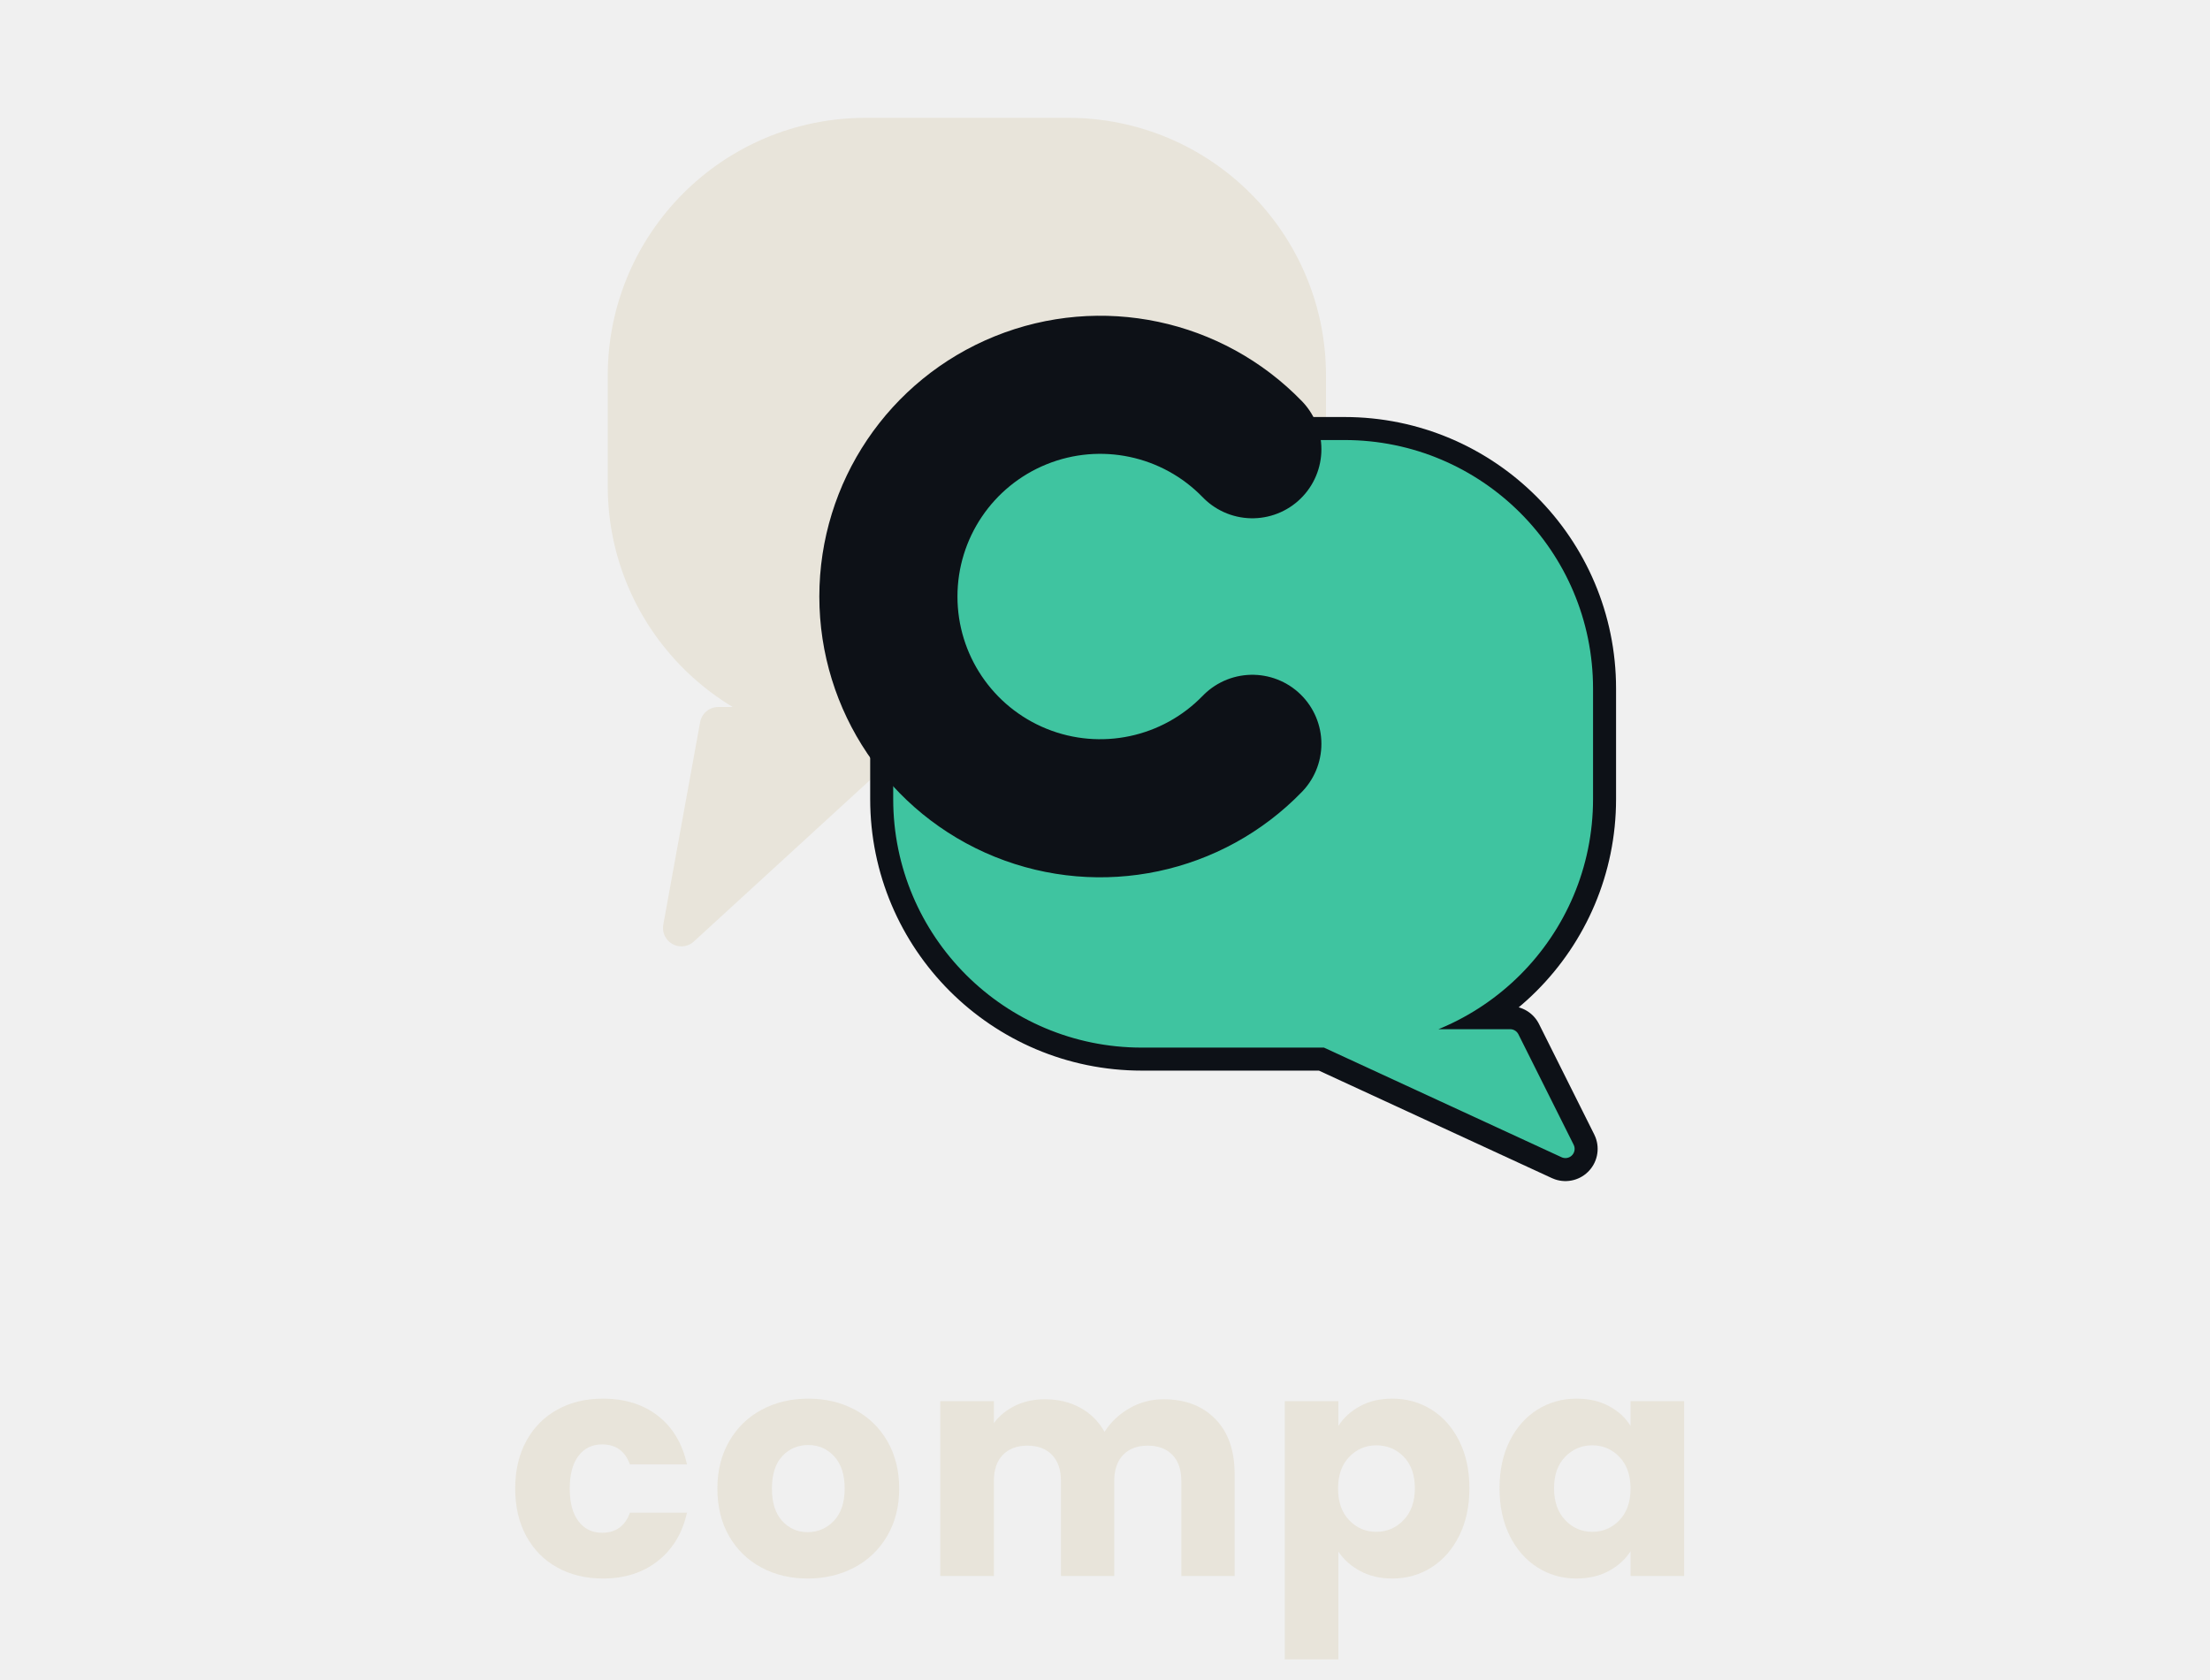
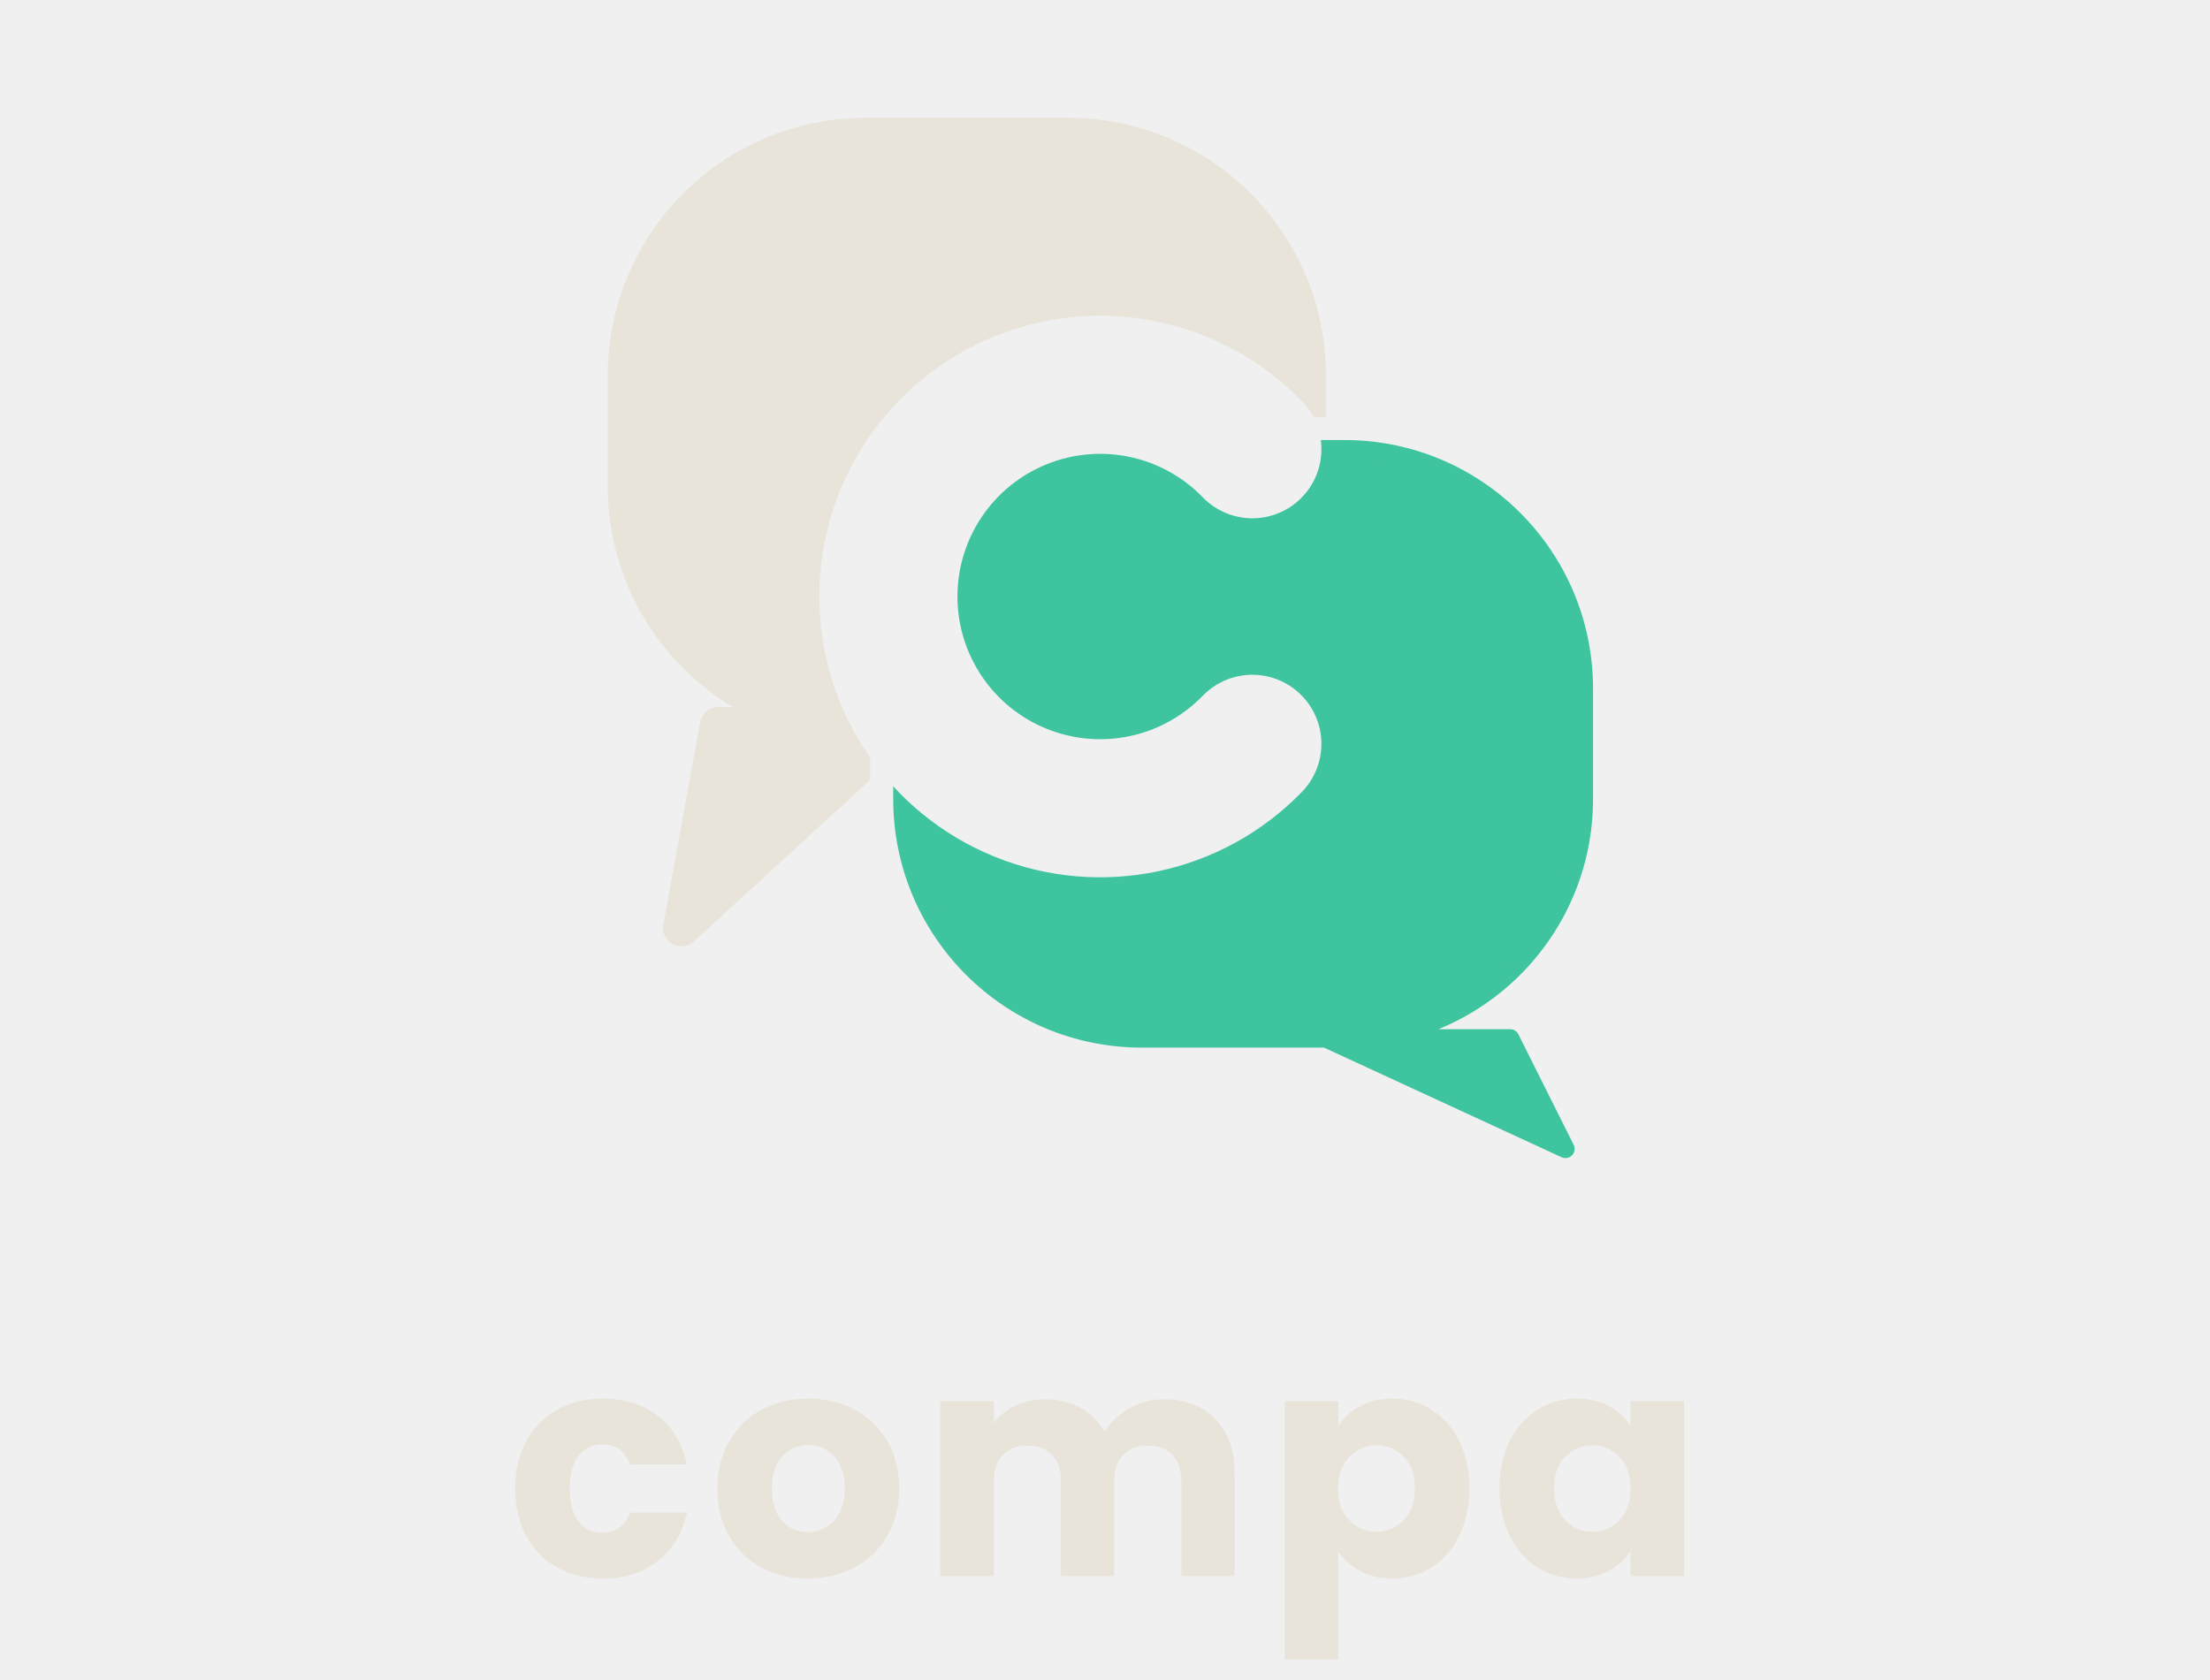
<svg xmlns="http://www.w3.org/2000/svg" viewBox="0 0 300 228" width="600" height="456" role="img" aria-label="compa">
+   <defs>
+     <mask id="compa-back" maskUnits="userSpaceOnUse" x="-10" y="-10" width="140" height="140">
+       <rect x="-10" y="-10" width="140" height="140" fill="#fff" />
+       <path d="M64,44 H86 A26,26 0 0 1 112,70 V82 A26,26 0 0 1 86,108 H104 L110,120 L84,108 H64 A26,26 0 0 1 38,82 V70 A26,26 0 0 1 64,44 Z" fill="#000" stroke="#000" stroke-width="7" stroke-linejoin="round" />
+       <path d="M76,44 A23,23 0 1 0 76,76" fill="none" stroke="#000" stroke-width="15" stroke-linecap="round" />
+     </mask>
+     <mask id="compa-front" maskUnits="userSpaceOnUse" x="-10" y="-10" width="140" height="140">
+       <rect x="-10" y="-10" width="140" height="140" fill="#fff" />
+       <path d="M76,44 A23,23 0 1 0 76,76" fill="none" stroke="#000" stroke-width="15" stroke-linecap="round" />
+     </mask>
+   </defs>
  <g transform="translate(75.0 6) scale(1.25)">
-     <path d="M34,10 H56 A26,26 0 0 1 82,36 V48 A26,26 0 0 1 56,74 H38 L14,96 L18,74 H34 A26,26 0 0 1 8,48 V36 A26,26 0 0 1 34,10 Z" fill="#E8E4DA" stroke="#E8E4DA" stroke-width="4" stroke-linejoin="round" />
-     <path d="M64,44 H86 A26,26 0 0 1 112,70 V82 A26,26 0 0 1 86,108 H104 L110,120 L84,108 H64 A26,26 0 0 1 38,82 V70 A26,26 0 0 1 64,44 Z" fill="#3FC4A0" stroke="#0D1117" stroke-width="7" stroke-linejoin="round" paint-order="stroke" />
-     <path d="M64,44 H86 A26,26 0 0 1 112,70 V82 A26,26 0 0 1 86,108 H104 L110,120 L84,108 H64 A26,26 0 0 1 38,82 V70 A26,26 0 0 1 64,44 Z" fill="#3FC4A0" stroke="#3FC4A0" stroke-width="2" stroke-linejoin="round" />
-     <path d="M76,44 A23,23 0 1 0 76,76" fill="none" stroke="#0D1117" stroke-width="15" stroke-linecap="round" />
+     <path d="M34,10 H56 A26,26 0 0 1 82,36 V48 A26,26 0 0 1 56,74 H38 L14,96 L18,74 H34 A26,26 0 0 1 8,48 V36 A26,26 0 0 1 34,10 Z" fill="#E8E4DA" stroke="#E8E4DA" stroke-width="4" stroke-linejoin="round" mask="url(#compa-back)" />
+     <path d="M64,44 H86 A26,26 0 0 1 112,70 V82 A26,26 0 0 1 86,108 H104 L110,120 L84,108 H64 A26,26 0 0 1 38,82 V70 A26,26 0 0 1 64,44 Z" fill="#3FC4A0" stroke="#3FC4A0" stroke-width="2" stroke-linejoin="round" mask="url(#compa-front)" />
  </g>
  <path d="M81.851 189.915Q86.319 189.915 89.319 192.255Q92.319 194.596 93.255 198.851H85.511Q84.532 196.128 81.723 196.128Q79.723 196.128 78.532 197.681Q77.34 199.234 77.34 202.128Q77.34 205.021 78.532 206.574Q79.723 208.128 81.723 208.128Q84.532 208.128 85.511 205.404H93.255Q92.319 209.574 89.298 211.957Q86.277 214.34 81.851 214.34Q78.362 214.34 75.66 212.851Q72.957 211.362 71.447 208.596Q69.936 205.83 69.936 202.128Q69.936 198.426 71.447 195.66Q72.957 192.894 75.66 191.404Q78.362 189.915 81.851 189.915Z" fill="#E8E4DA" />
  <path d="M97.383 202.128Q97.383 198.468 99.0 195.681Q100.617 192.894 103.426 191.404Q106.234 189.915 109.723 189.915Q113.213 189.915 116.021 191.404Q118.83 192.894 120.447 195.681Q122.064 198.468 122.064 202.128Q122.064 205.787 120.426 208.574Q118.787 211.362 115.957 212.851Q113.128 214.34 109.638 214.34Q106.149 214.34 103.362 212.851Q100.574 211.362 98.979 208.596Q97.383 205.83 97.383 202.128ZM114.66 202.128Q114.66 199.277 113.234 197.745Q111.809 196.213 109.723 196.213Q107.596 196.213 106.191 197.723Q104.787 199.234 104.787 202.128Q104.787 204.979 106.17 206.511Q107.553 208.043 109.638 208.043Q111.723 208.043 113.191 206.511Q114.66 204.979 114.66 202.128Z" fill="#E8E4DA" />
  <path d="M167.596 200.128V214.0H160.362V201.106Q160.362 198.809 159.149 197.553Q157.936 196.298 155.809 196.298Q153.681 196.298 152.468 197.553Q151.255 198.809 151.255 201.106V214.0H144.021V201.106Q144.021 198.809 142.809 197.553Q141.596 196.298 139.468 196.298Q137.34 196.298 136.128 197.553Q134.915 198.809 134.915 201.106V214.0H127.638V190.255H134.915V193.234Q136.021 191.745 137.809 190.872Q139.596 190.0 141.851 190.0Q144.532 190.0 146.638 191.149Q148.745 192.298 149.936 194.426Q151.17 192.468 153.298 191.234Q155.426 190.0 157.936 190.0Q162.362 190.0 164.979 192.681Q167.596 195.362 167.596 200.128Z" fill="#E8E4DA" />
  <path d="M189 189.915Q191.936 189.915 194.319 191.404Q196.702 192.894 198.085 195.66Q199.468 198.426 199.468 202.085Q199.468 205.745 198.085 208.532Q196.702 211.319 194.319 212.83Q191.936 214.34 189 214.34Q186.532 214.34 184.638 213.319Q182.745 212.298 181.681 210.681V225.319H174.404V190.255H181.681V193.617Q182.745 191.957 184.617 190.936Q186.489 189.915 189 189.915ZM186.83 196.255Q184.66 196.255 183.149 197.83Q181.638 199.404 181.638 202.128Q181.638 204.851 183.149 206.426Q184.66 208.0 186.83 208.0Q189 208.0 190.532 206.404Q192.064 204.809 192.064 202.085Q192.064 199.362 190.553 197.809Q189.043 196.255 186.83 196.255Z" fill="#E8E4DA" />
  <path d="M214.021 189.915Q216.532 189.915 218.426 190.936Q220.319 191.957 221.34 193.617V190.255H228.617V214.0H221.34V210.638Q220.277 212.298 218.383 213.319Q216.489 214.34 213.979 214.34Q211.085 214.34 208.702 212.83Q206.319 211.319 204.936 208.532Q203.553 205.745 203.553 202.085Q203.553 198.426 204.936 195.66Q206.319 192.894 208.702 191.404Q211.085 189.915 214.021 189.915ZM216.149 196.255Q213.979 196.255 212.468 197.809Q210.957 199.362 210.957 202.085Q210.957 204.809 212.468 206.404Q213.979 208.0 216.149 208.0Q218.319 208.0 219.83 206.426Q221.34 204.851 221.34 202.128Q221.34 199.404 219.83 197.83Q218.319 196.255 216.149 196.255Z" fill="#E8E4DA" />
</svg>
